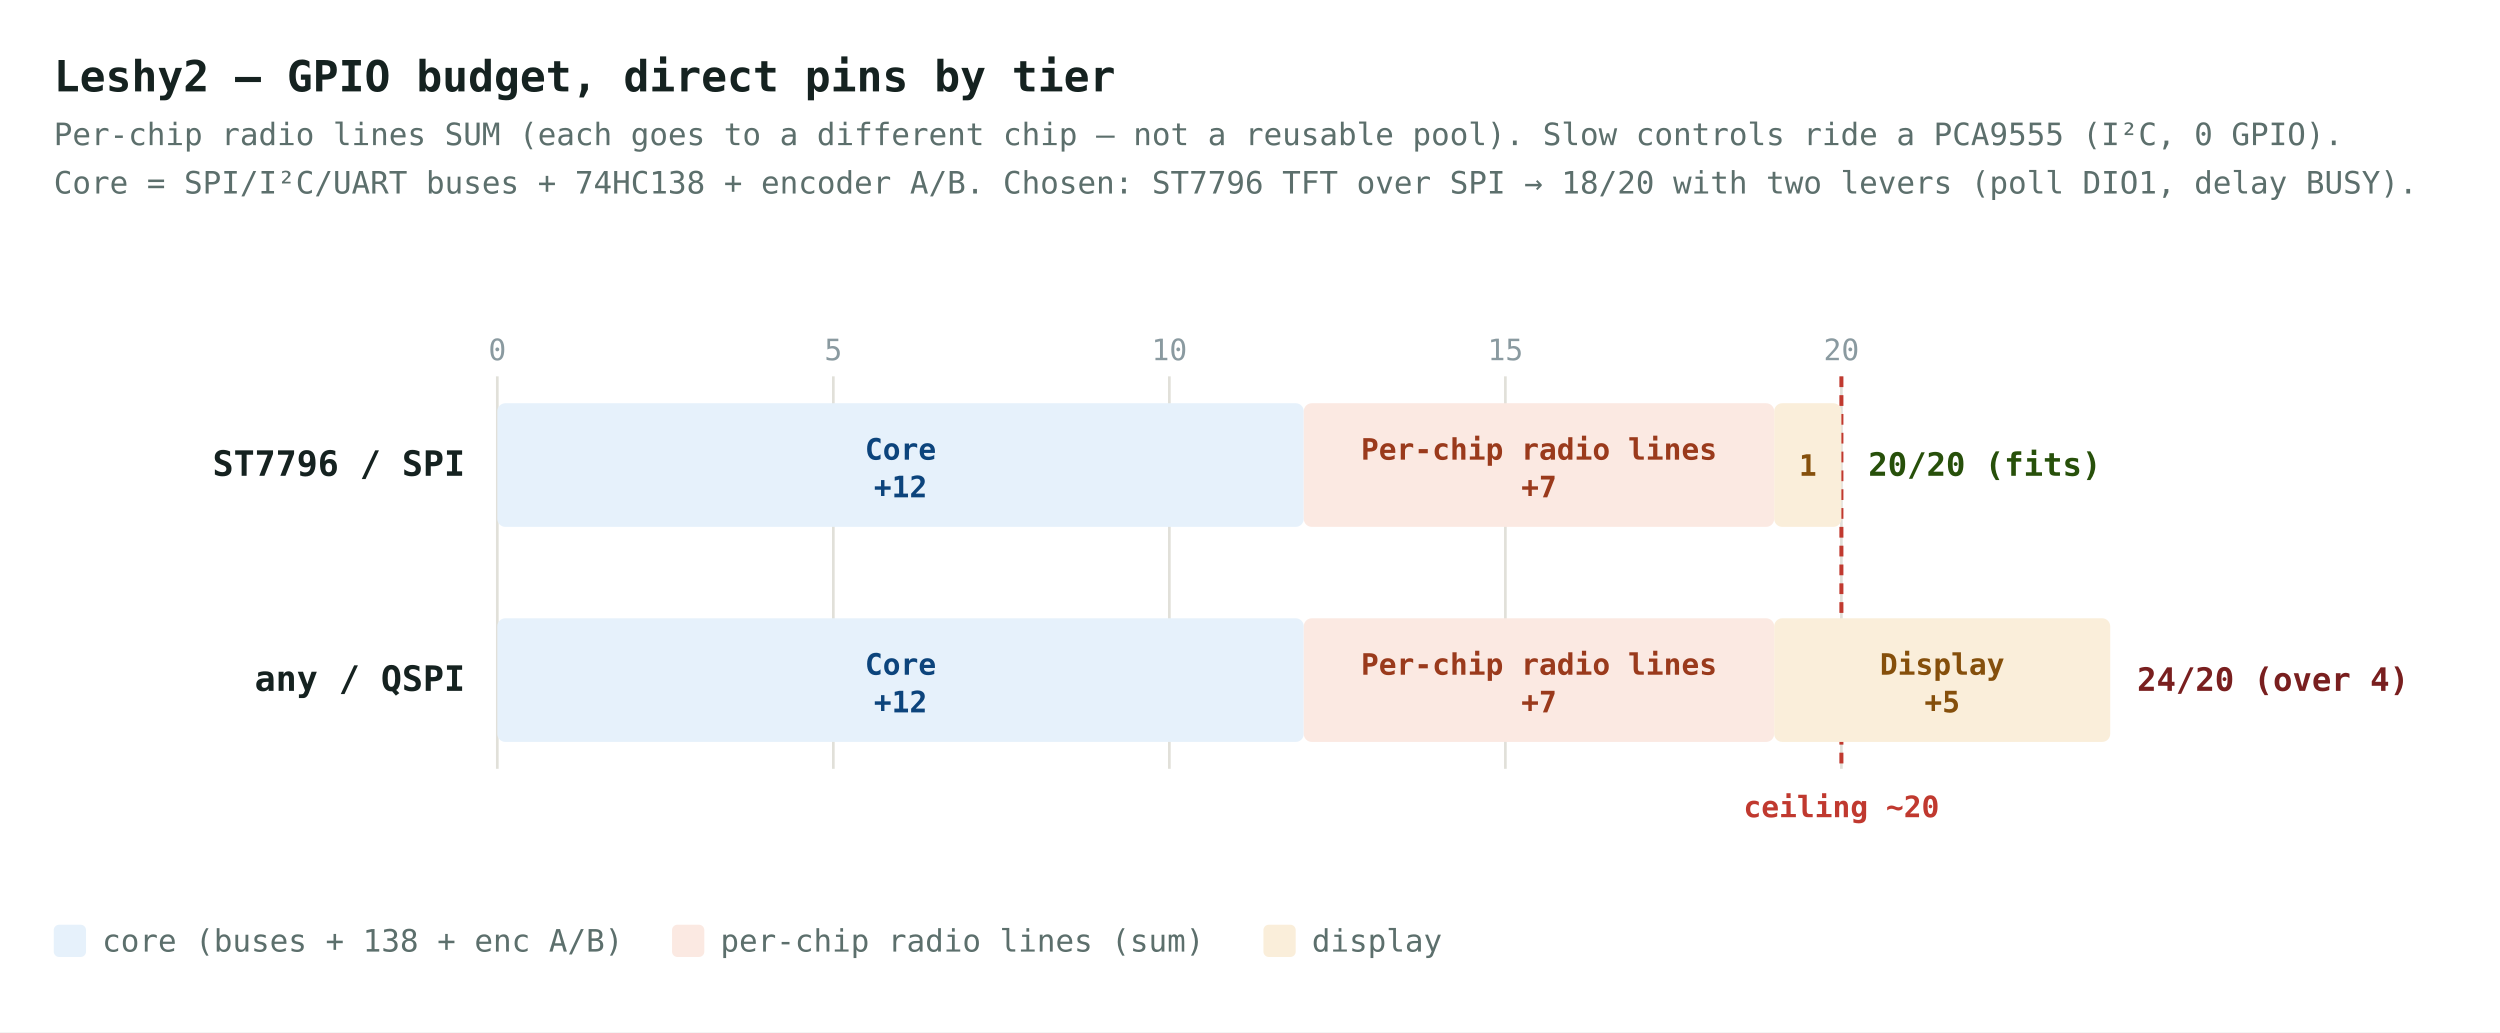
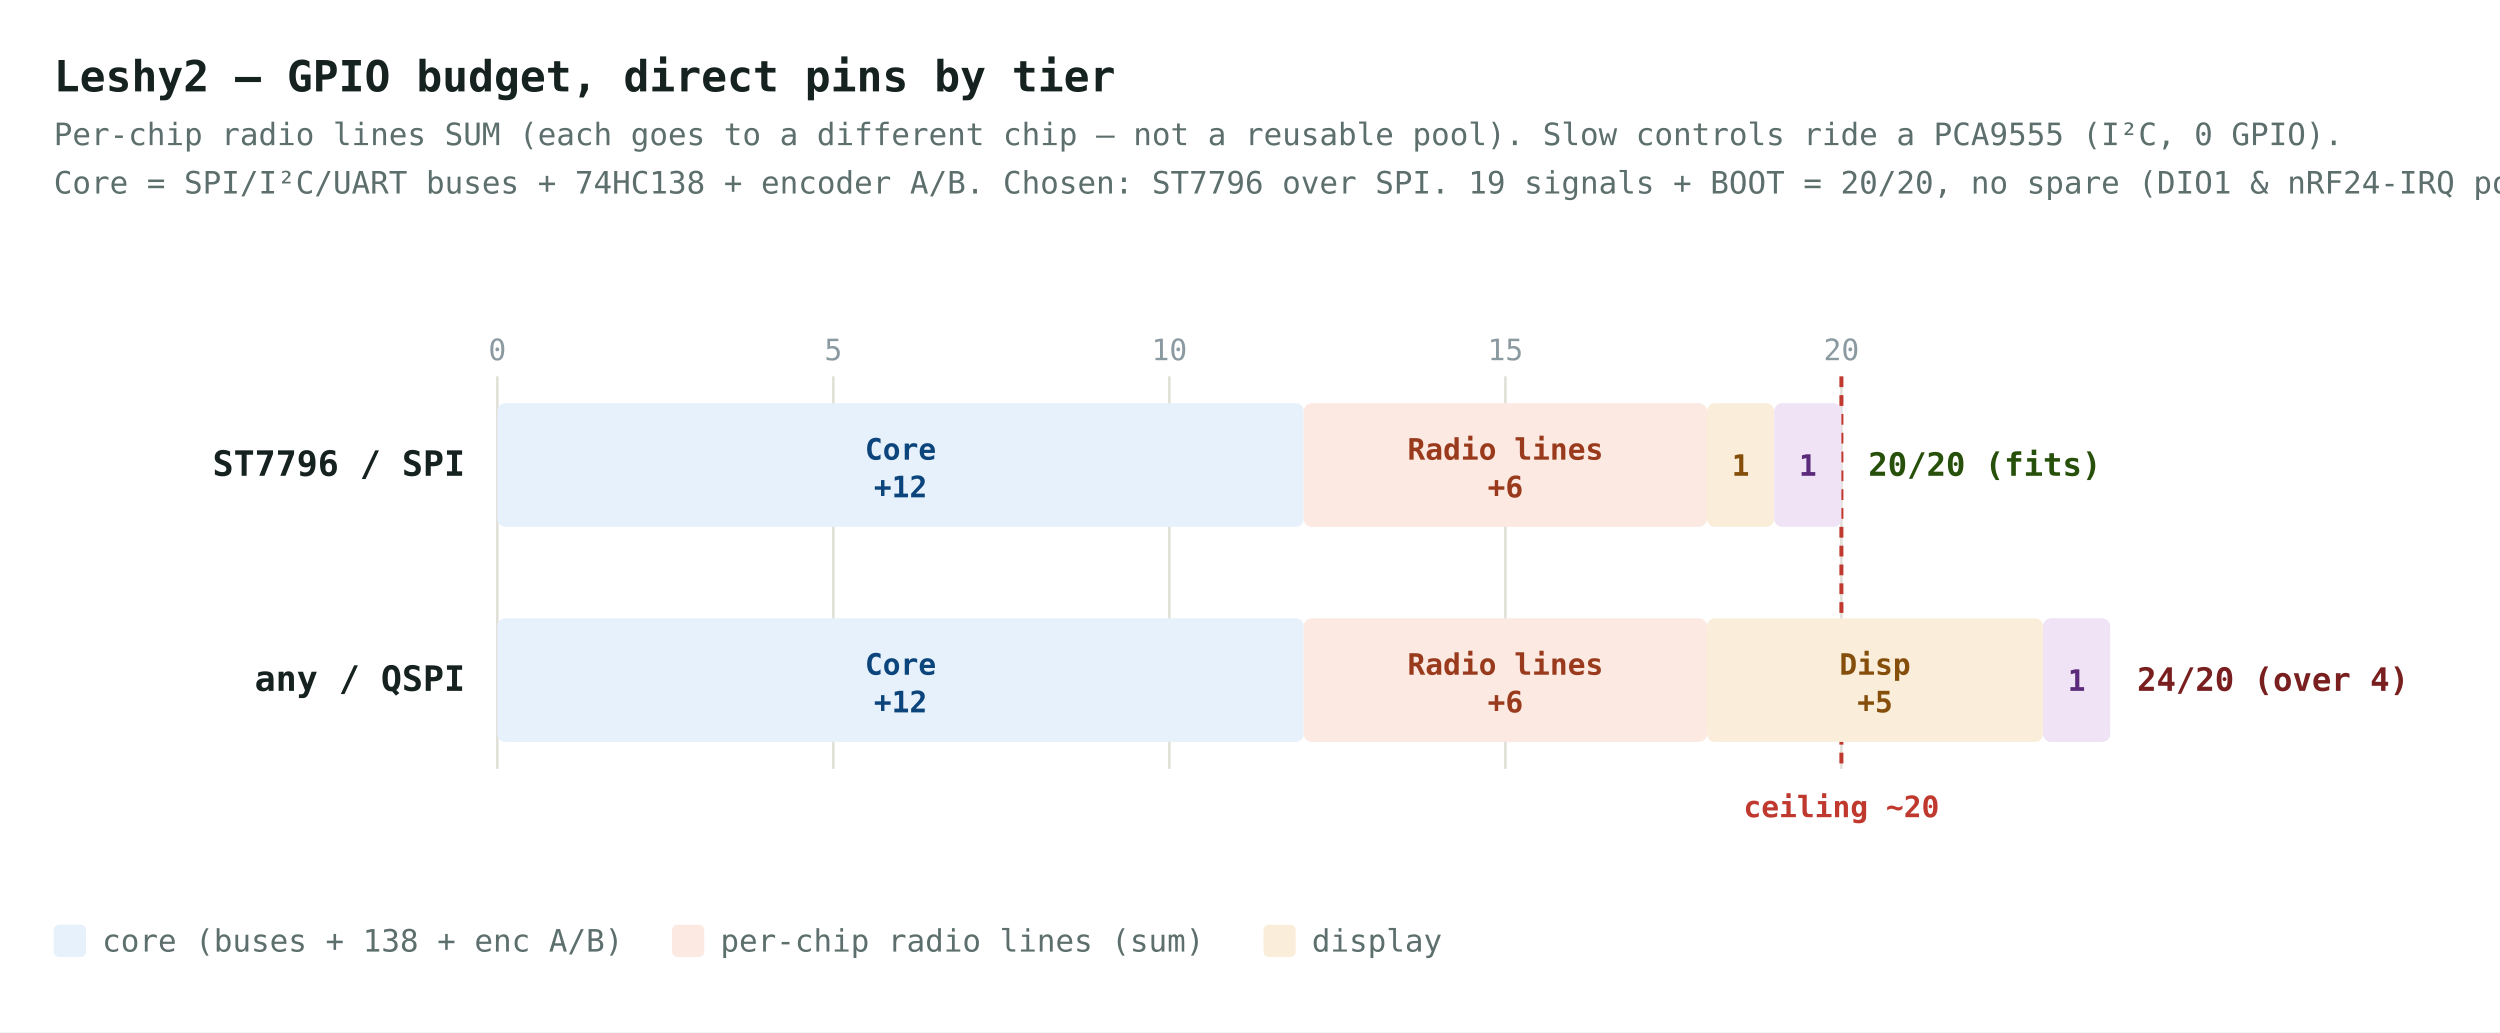
<svg xmlns="http://www.w3.org/2000/svg" viewBox="0 0 930 384" font-family="ui-monospace,'SF Mono',Menlo,Consolas,monospace">
  <style>
    .bg{fill:#ffffff}
    .title{fill:#152220;font-size:16px;font-weight:700} .sub{fill:#5c6f6c;font-size:11.5px}
    .rowlbl{fill:#152220;font-size:13px;font-weight:700} .tick{fill:#8a9aa0;font-size:11px}
    .grid{stroke:#e1e0d9;stroke-width:1} .ceil{stroke:#c0392f;stroke-width:1.5;stroke-dasharray:4 3}
    .ceillbl{fill:#c0392f;font-size:11px;font-weight:700}
    .core{fill:#e6f1fb} .coret{fill:#0c447c;font-size:11px;font-weight:700}
    .rad{fill:#fbe9e2} .radt{fill:#9a3a1c;font-size:11px;font-weight:700}
    .i2c{fill:#faeeda} .i2ct{fill:#854f0b;font-size:11px;font-weight:700}
+     .boot{fill:#efe3f5} .boott{fill:#5b2a7a;font-size:11px;font-weight:700}
    .tot{font-size:12px;font-weight:700} .gtot{fill:#27500a} .otot{fill:#791f1f}
    .lg{fill:#5c6f6c;font-size:11.5px}
    @media (prefers-color-scheme: dark){
      .bg{fill:#0d1518} .title{fill:#e7eff0} .sub{fill:#90a6ab} .rowlbl{fill:#e7eff0} .tick{fill:#90a6ab} .lg{fill:#90a6ab}
      .grid{stroke:#2c2c2a} .ceil{stroke:#e46a60} .ceillbl{fill:#e46a60}
      .core{fill:#042c53} .coret{fill:#b5d4f4} .rad{fill:#3d1a0c} .radt{fill:#f0a583}
      .i2c{fill:#412402} .i2ct{fill:#fac775}
+       .boot{fill:#2e1740} .boott{fill:#d3aef0}
      .gtot{fill:#c0dd97} .otot{fill:#f7c1c1}
    }
  </style>
  <rect class="bg" x="0" y="0" width="930" height="384" />
  <text class="title" x="20" y="34">Leshy2 — GPIO budget, direct pins by tier</text>
  <text class="sub" x="20" y="54">Per-chip radio lines SUM (each goes to a different chip — not a reusable pool). Slow controls ride a PCA9555 (I²C, 0 GPIO).</text>
-   <text class="sub" x="20" y="72">Core = SPI/I²C/UART buses + 74HC138 + encoder A/B. Chosen: ST7796 TFT over SPI → 18/20 with two levers (poll DIO1, delay BUSY).</text>
+   <text class="sub" x="20" y="72">Core = SPI/I²C/UART buses + 74HC138 + encoder A/B. Chosen: ST7796 over SPI. 19 signals + BOOT = 20/20, no spare (DIO1 &amp; nRF24-IRQ polled).</text>
  <line class="grid" x1="185" y1="140" x2="185" y2="286" />
  <text class="tick" x="185" y="134" text-anchor="middle">0</text>
  <line class="grid" x1="310" y1="140" x2="310" y2="286" />
  <text class="tick" x="310" y="134" text-anchor="middle">5</text>
  <line class="grid" x1="435" y1="140" x2="435" y2="286" />
  <text class="tick" x="435" y="134" text-anchor="middle">10</text>
  <line class="grid" x1="560" y1="140" x2="560" y2="286" />
  <text class="tick" x="560" y="134" text-anchor="middle">15</text>
  <line class="grid" x1="685" y1="140" x2="685" y2="286" />
  <text class="tick" x="685" y="134" text-anchor="middle">20</text>
  <line class="ceil" x1="685" y1="140" x2="685" y2="286" />
  <text class="ceillbl" x="685" y="304" text-anchor="middle">ceiling ~20</text>
  <text class="rowlbl" x="173" y="177.0" text-anchor="end">ST7796 / SPI</text>
  <rect class="core" x="185" y="150" width="300" height="46" rx="3" />
  <text class="coret" x="335.0" y="171.0" text-anchor="middle">Core</text>
  <text class="coret" x="335.0" y="185.0" text-anchor="middle" font-size="10">+12</text>
-   <rect class="rad" x="485" y="150" width="175" height="46" rx="3" />
-   <text class="radt" x="572.5" y="171.0" text-anchor="middle">Per-chip radio lines</text>
-   <text class="radt" x="572.5" y="185.0" text-anchor="middle" font-size="10">+7</text>
-   <rect class="i2c" x="660" y="150" width="25" height="46" rx="3" />
-   <text class="i2ct" x="672.5" y="177.0" text-anchor="middle" font-size="10">1</text>
+   <rect class="rad" x="485" y="150" width="150" height="46" rx="3" />
+   <text class="radt" x="560.0" y="171.0" text-anchor="middle">Radio lines</text>
+   <text class="radt" x="560.0" y="185.0" text-anchor="middle" font-size="10">+6</text>
+   <rect class="i2c" x="635" y="150" width="25" height="46" rx="3" />
+   <text class="i2ct" x="647.5" y="177.0" text-anchor="middle" font-size="10">1</text>
+   <rect class="boot" x="660" y="150" width="25" height="46" rx="3" />
+   <text class="boott" x="672.5" y="177.0" text-anchor="middle" font-size="10">1</text>
  <text class="tot gtot" x="695" y="177.0">20/20 (fits)</text>
  <text class="rowlbl" x="173" y="257.0" text-anchor="end">any / QSPI</text>
  <rect class="core" x="185" y="230" width="300" height="46" rx="3" />
  <text class="coret" x="335.0" y="251.0" text-anchor="middle">Core</text>
  <text class="coret" x="335.0" y="265.0" text-anchor="middle" font-size="10">+12</text>
-   <rect class="rad" x="485" y="230" width="175" height="46" rx="3" />
-   <text class="radt" x="572.5" y="251.0" text-anchor="middle">Per-chip radio lines</text>
-   <text class="radt" x="572.5" y="265.0" text-anchor="middle" font-size="10">+7</text>
-   <rect class="i2c" x="660" y="230" width="125" height="46" rx="3" />
-   <text class="i2ct" x="722.5" y="251.0" text-anchor="middle">Display</text>
-   <text class="i2ct" x="722.5" y="265.0" text-anchor="middle" font-size="10">+5</text>
+   <rect class="rad" x="485" y="230" width="150" height="46" rx="3" />
+   <text class="radt" x="560.0" y="251.0" text-anchor="middle">Radio lines</text>
+   <text class="radt" x="560.0" y="265.0" text-anchor="middle" font-size="10">+6</text>
+   <rect class="i2c" x="635" y="230" width="125" height="46" rx="3" />
+   <text class="i2ct" x="697.5" y="251.0" text-anchor="middle">Disp</text>
+   <text class="i2ct" x="697.5" y="265.0" text-anchor="middle" font-size="10">+5</text>
+   <rect class="boot" x="760" y="230" width="25" height="46" rx="3" />
+   <text class="boott" x="772.5" y="257.0" text-anchor="middle" font-size="10">1</text>
  <text class="tot otot" x="795" y="257.0">24/20 (over 4)</text>
  <g>
    <rect class="core" x="20" y="344" width="12" height="12" rx="2" />
    <text class="lg" x="38" y="354">core (buses + 138 + enc A/B)</text>
    <rect class="rad" x="250" y="344" width="12" height="12" rx="2" />
    <text class="lg" x="268" y="354">per-chip radio lines (sum)</text>
    <rect class="i2c" x="470" y="344" width="12" height="12" rx="2" />
    <text class="lg" x="488" y="354">display</text>
  </g>
</svg>
